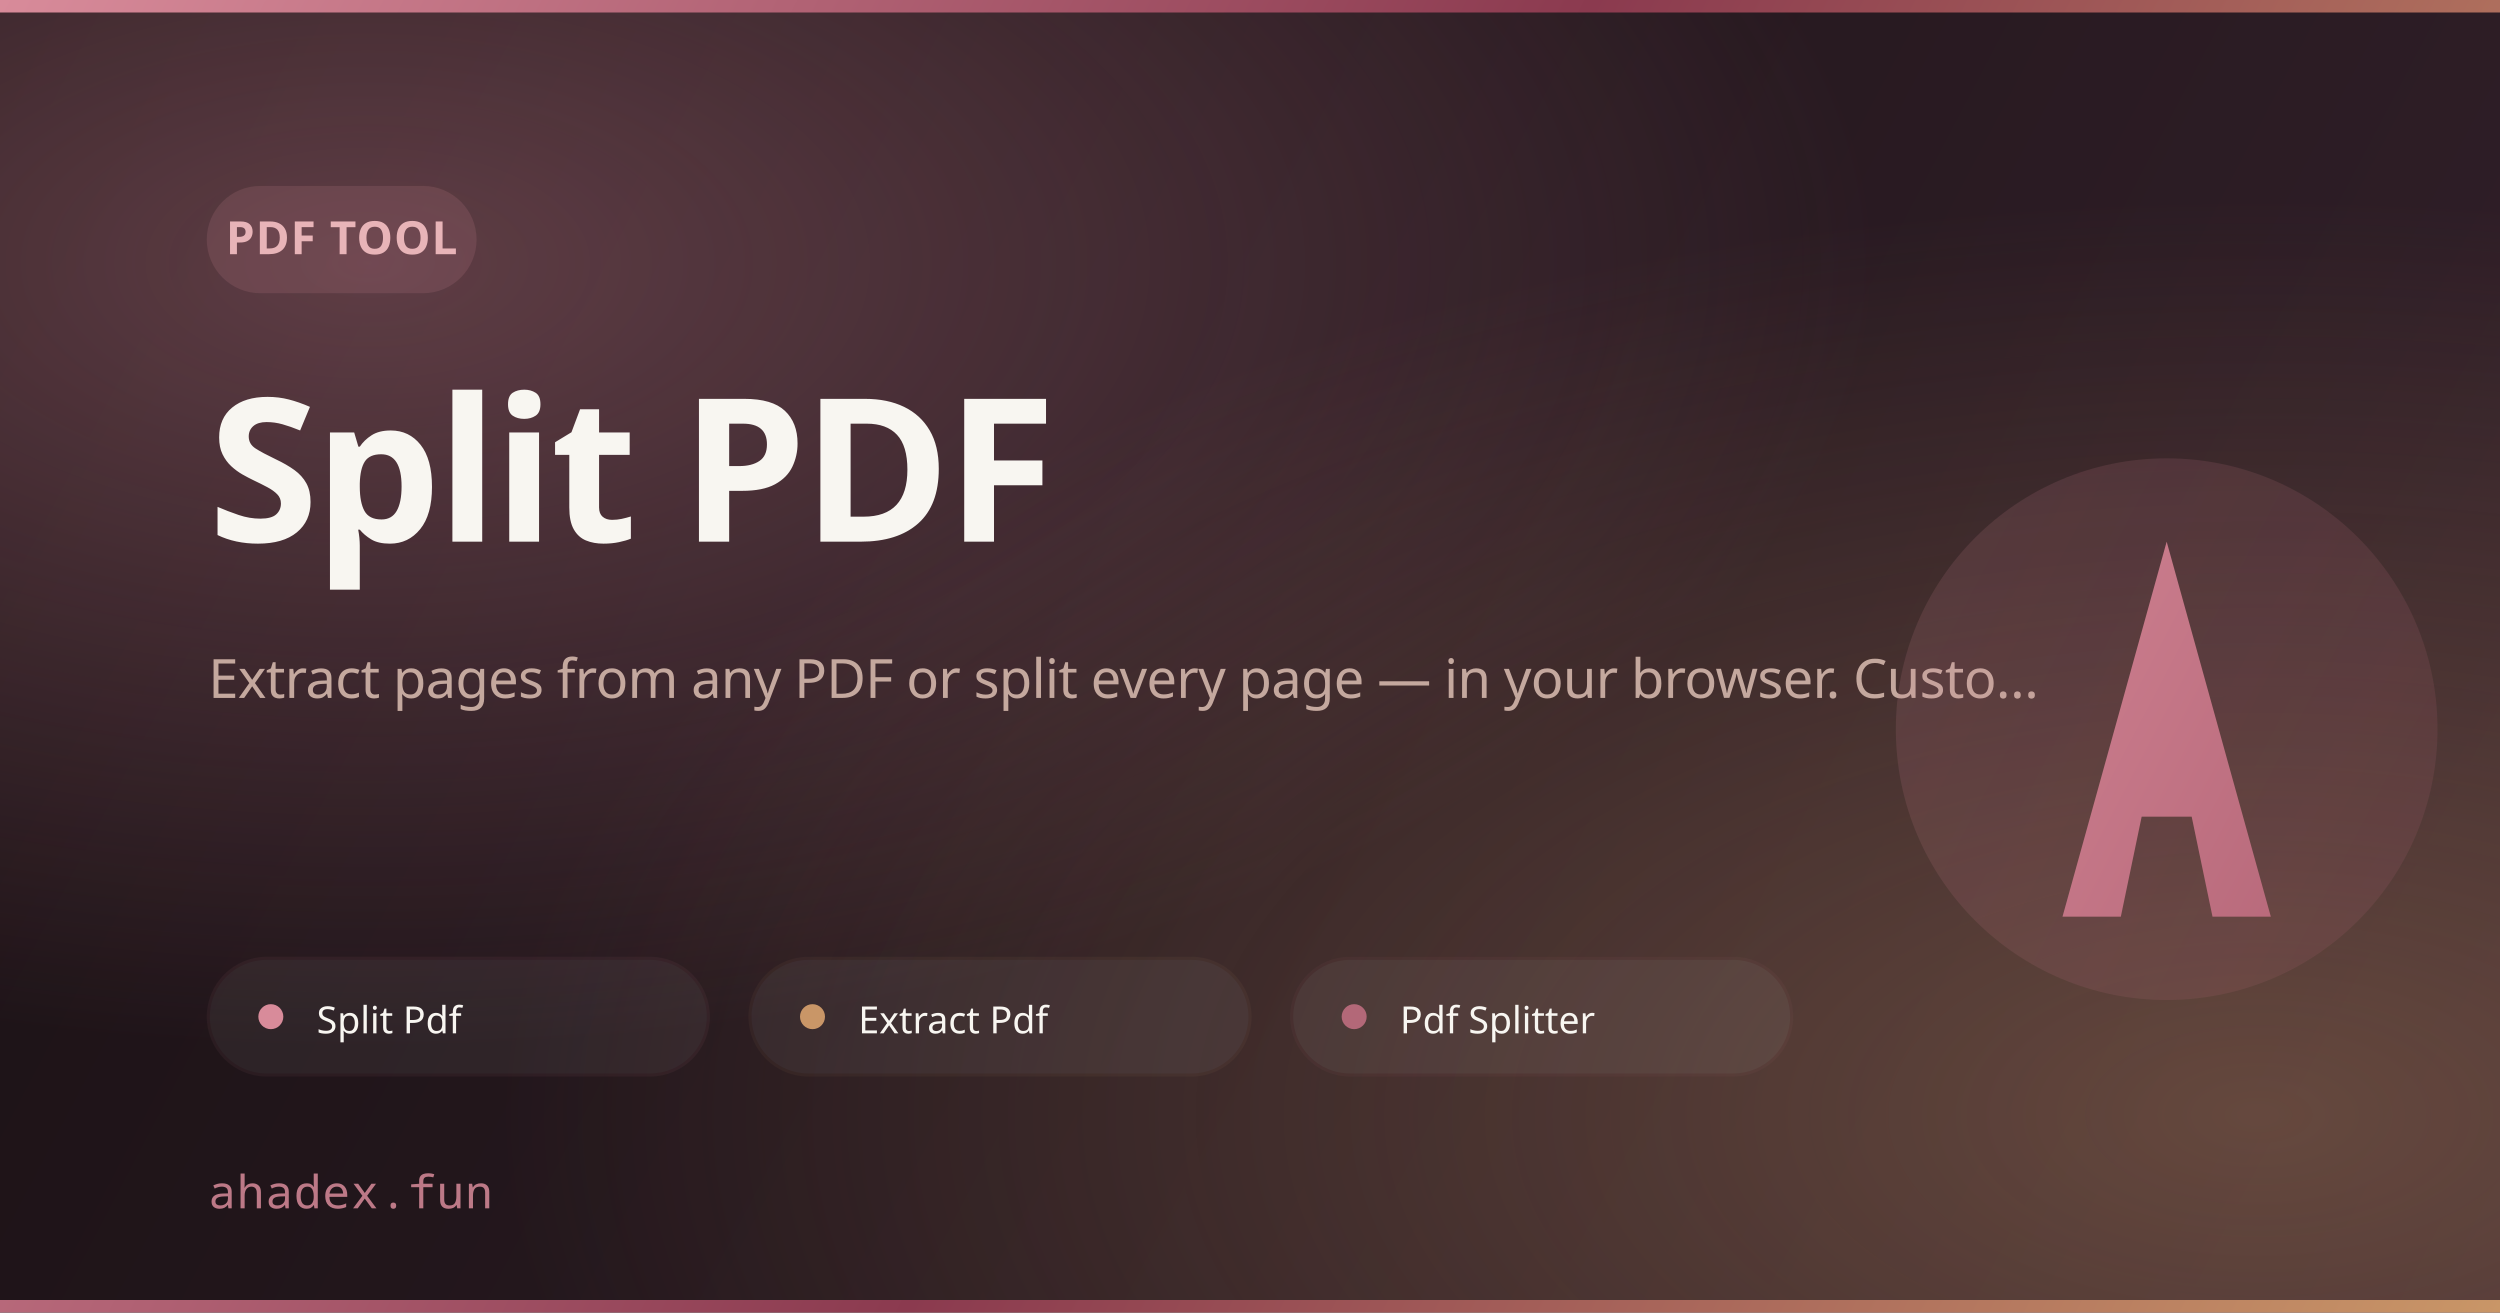
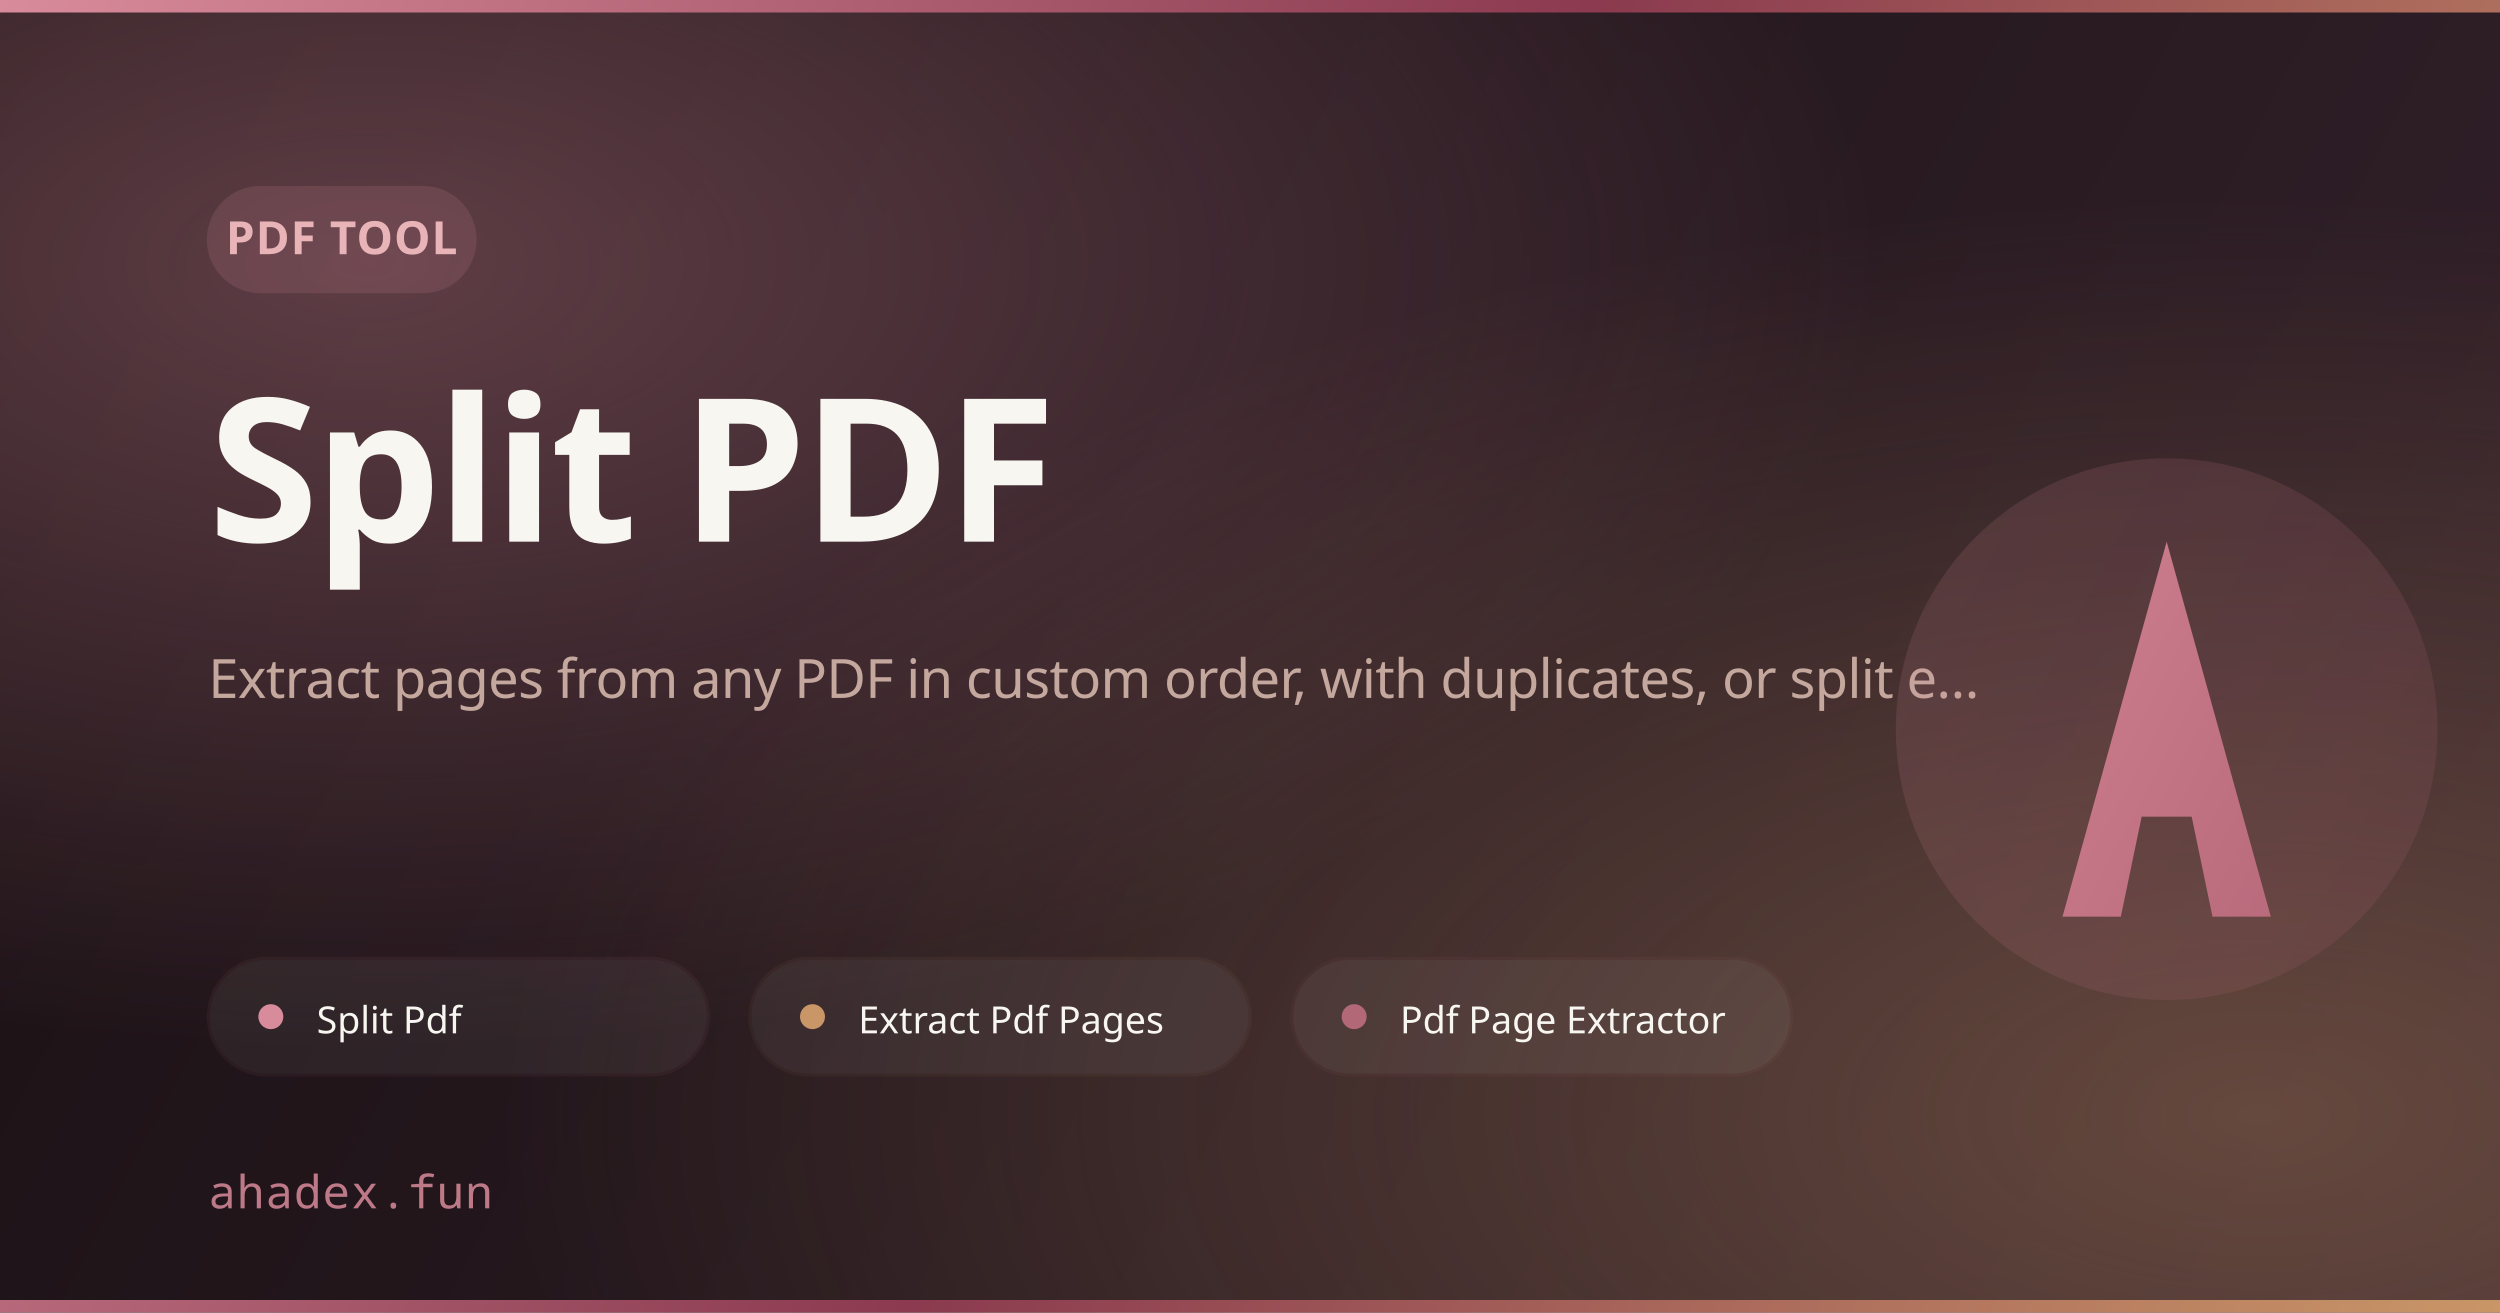
<svg xmlns="http://www.w3.org/2000/svg" viewBox="0 0 1200 630" width="1200" height="630" fill="none">
  <defs>
    <linearGradient id="bg" x1="0" y1="0" x2="1200" y2="630" gradientUnits="userSpaceOnUse">
      <stop offset="0%" stop-color="#1A1114" />
      <stop offset="100%" stop-color="#32202A" />
    </linearGradient>
    <linearGradient id="accent" x1="0" y1="0" x2="1200" y2="630" gradientUnits="userSpaceOnUse">
      <stop offset="0%" stop-color="#D88B9A" />
      <stop offset="50%" stop-color="#8B3A4F" />
      <stop offset="100%" stop-color="#C99667" />
    </linearGradient>
    <radialGradient id="glow1" cx="0.15" cy="0.2" r="0.6">
      <stop offset="0%" stop-color="#D88B9A" stop-opacity="0.35" />
      <stop offset="100%" stop-color="#D88B9A" stop-opacity="0" />
    </radialGradient>
    <radialGradient id="glow2" cx="0.9" cy="0.85" r="0.7">
      <stop offset="0%" stop-color="#C99667" stop-opacity="0.35" />
      <stop offset="100%" stop-color="#C99667" stop-opacity="0" />
    </radialGradient>
  </defs>
  <rect width="1200" height="630" fill="url(#bg)" />
  <rect width="1200" height="630" fill="url(#glow1)" />
  <rect width="1200" height="630" fill="url(#glow2)" />
  <rect x="0" y="0" width="1200" height="6" fill="url(#accent)" />
  <rect x="0" y="624" width="1200" height="6" fill="url(#accent)" />
  <rect x="100" y="90" width="128" height="50" rx="25" fill="#D88B9A" opacity="0.15" stroke="#D88B9A" stroke-width="1.5" />
  <text x="164" y="122" text-anchor="middle" font-family="'Noto Sans','Droid Sans',system-ui,sans-serif" font-size="22" font-weight="600" fill="#E8B4B8" letter-spacing="0.5">PDF TOOL</text>
  <text x="100" y="260" font-family="'Noto Sans','Droid Sans',system-ui,sans-serif" font-size="96" font-weight="800" fill="#F8F6F1" letter-spacing="-2">Split PDF</text>
-   <text x="100" y="335" font-family="'Noto Sans','Droid Sans',system-ui,sans-serif" font-size="26" font-weight="400" fill="#C4A89E" letter-spacing="-0.3">Extract pages from any PDF or split every page — in your browser. Custo…</text>
+   <text x="100" y="335" font-family="'Noto Sans','Droid Sans',system-ui,sans-serif" font-size="26" font-weight="400" fill="#C4A89E" letter-spacing="-0.3">Extract pages from any PDF in custom order, with duplicates, or split e…</text>
  <g transform="translate(100, 460)">
    <rect x="0" y="0" width="240" height="56" rx="28" fill="#FFFFFF" opacity="0.06" stroke="#D88B9A" stroke-width="1.5" />
    <circle cx="30" cy="28" r="6" fill="#D88B9A" />
    <text x="52" y="36" font-family="'Noto Sans','Droid Sans',sans-serif" font-size="18" font-weight="500" fill="#F8F6F1">Split Pdf</text>
    <rect x="260" y="0" width="240" height="56" rx="28" fill="#FFFFFF" opacity="0.06" stroke="#C99667" stroke-width="1.5" />
    <circle cx="290" cy="28" r="6" fill="#C99667" />
-     <text x="312" y="36" font-family="'Noto Sans','Droid Sans',sans-serif" font-size="18" font-weight="500" fill="#F8F6F1">Extract Pdf</text>
+     <text x="312" y="36" font-family="'Noto Sans','Droid Sans',sans-serif" font-size="18" font-weight="500" fill="#F8F6F1">Extract Pdf Pages</text>
    <rect x="520" y="0" width="240" height="56" rx="28" fill="#FFFFFF" opacity="0.06" stroke="#B36878" stroke-width="1.5" />
    <circle cx="550" cy="28" r="6" fill="#B36878" />
-     <text x="572" y="36" font-family="'Noto Sans','Droid Sans',sans-serif" font-size="18" font-weight="500" fill="#F8F6F1">Pdf Splitter</text>
+     <text x="572" y="36" font-family="'Noto Sans','Droid Sans',sans-serif" font-size="18" font-weight="500" fill="#F8F6F1">Pdf Page Extractor</text>
  </g>
  <text x="100" y="580" font-family="'Noto Sans Mono','Droid Sans Mono',monospace" font-size="22" font-weight="500" fill="#D88B9A" letter-spacing="0.5" opacity="0.85">ahadex.fun</text>
  <g transform="translate(900, 220)">
    <circle cx="140" cy="130" r="130" fill="url(#accent)" opacity="0.15" />
    <path d="M 140 40 L 90 220 L 118 220 L 128 172 L 152 172 L 162 220 L 190 220 L 140 40 Z M 133 152 L 147 152 L 140 110 L 133 152 Z" fill="url(#accent)" />
  </g>
</svg>
